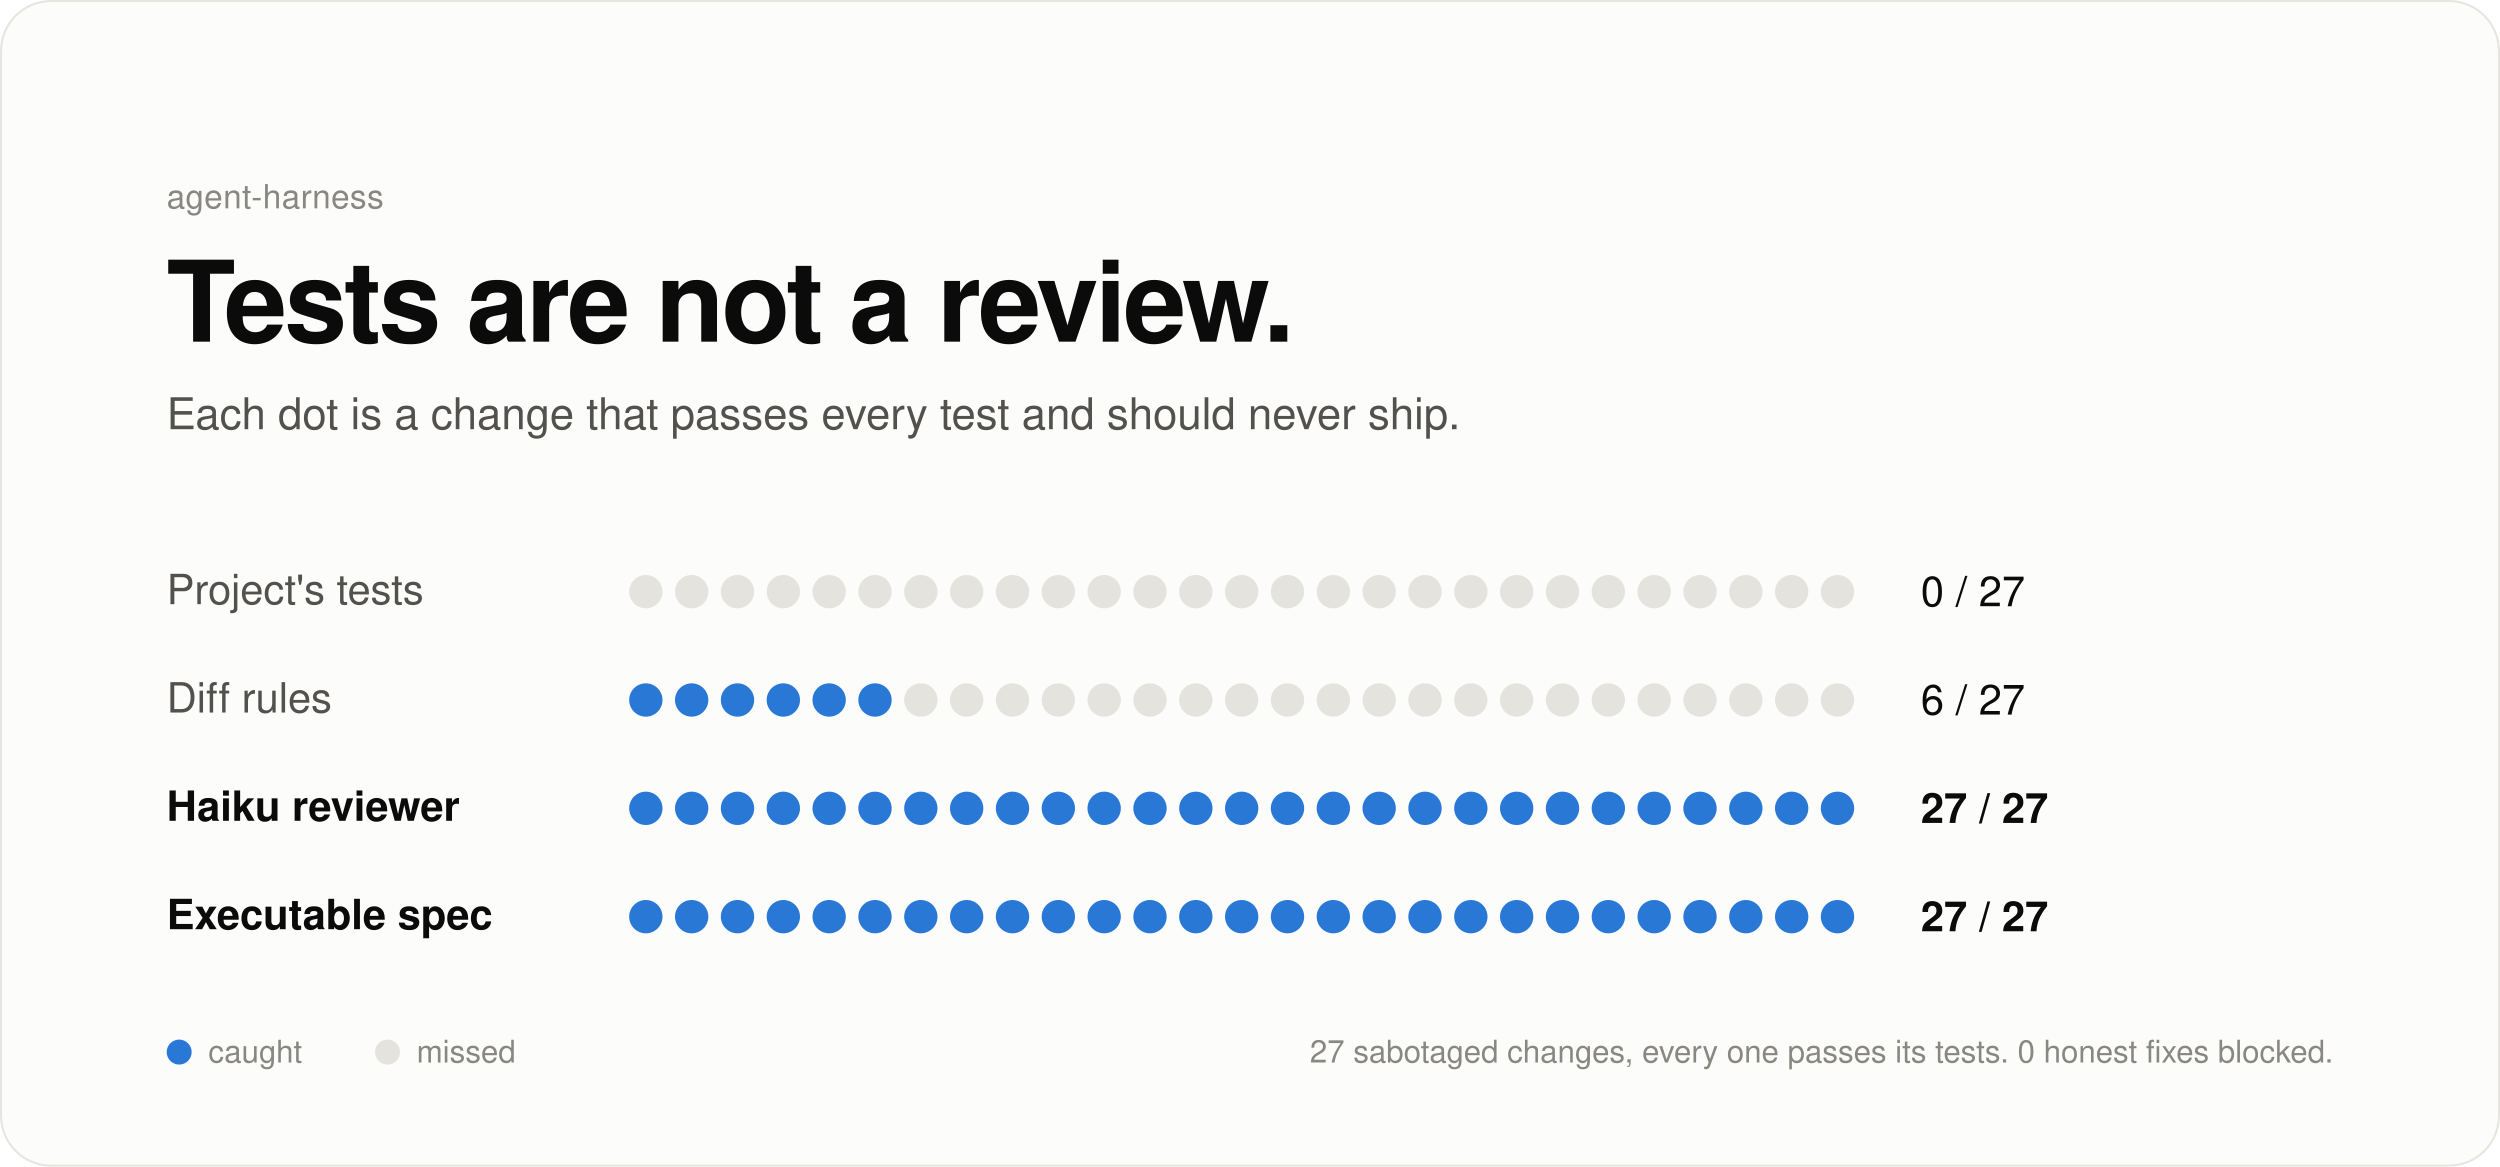
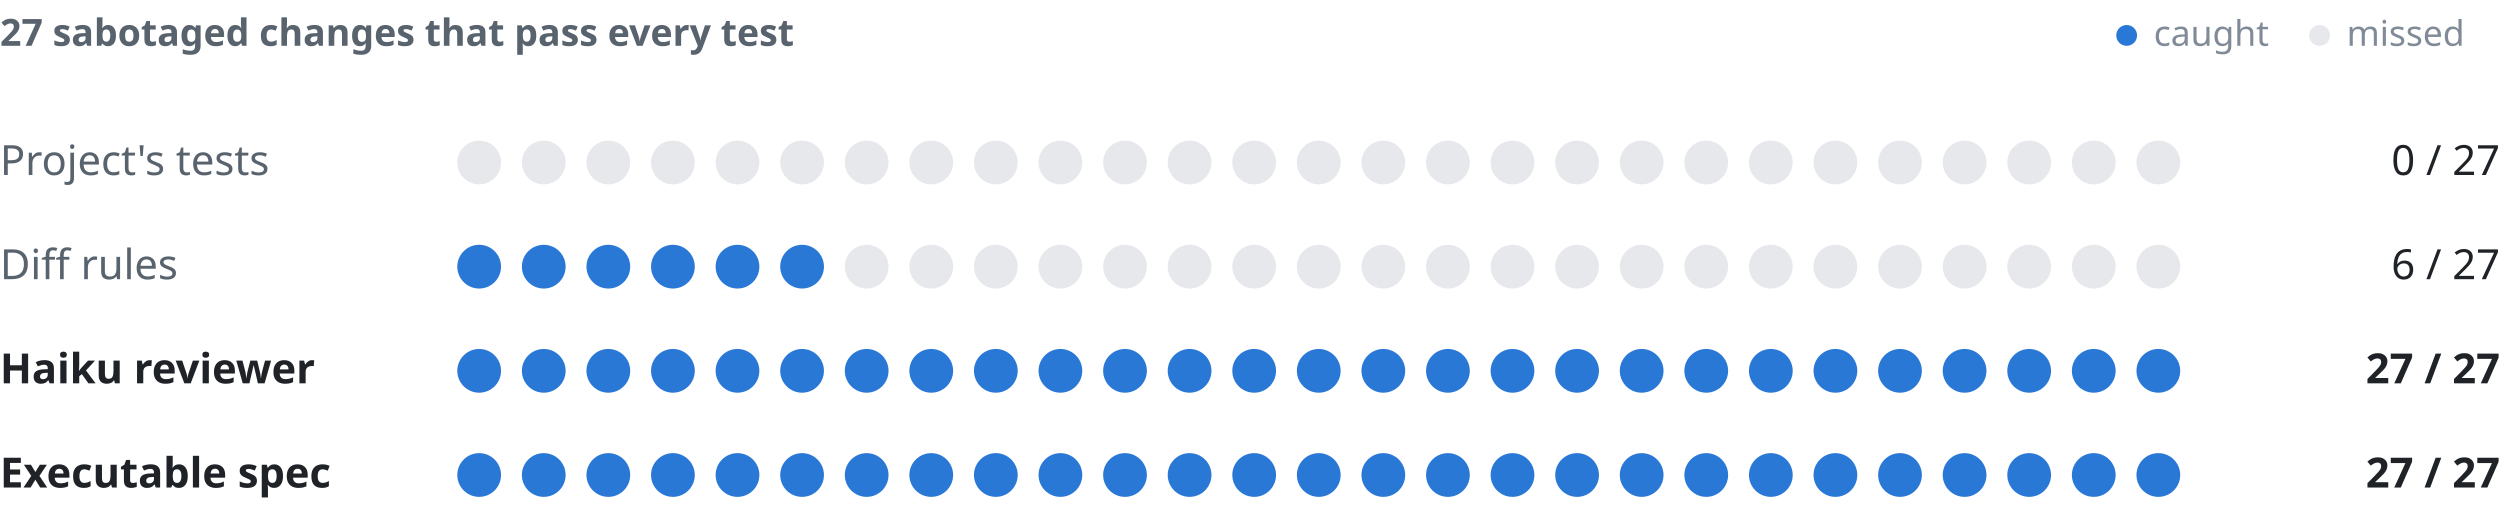
- <svg xmlns="http://www.w3.org/2000/svg" viewBox="0 0 1200 560" width="1200" height="560" role="img" aria-label="Tests caught 0 of 27 sabotaged changes, diff rules 6, a Haiku reviewer 27, and an executable spec 27.">
-   <rect x="0.5" y="0.5" width="1199" height="559" rx="24" fill="#fcfcfb" stroke="#e6e5df" />
-   <text x="80" y="100" font-family="system-ui, -apple-system, 'Segoe UI', Helvetica, Arial, sans-serif" font-size="16" font-weight="500" fill="#898781" text-anchor="start" letter-spacing="0.2">agent-harness</text>
-   <text x="80" y="164" font-family="system-ui, -apple-system, 'Segoe UI', Helvetica, Arial, sans-serif" font-size="54" font-weight="700" fill="#0b0b0b" text-anchor="start" letter-spacing="-1.4">Tests are not a review.</text>
-   <text x="80" y="206" font-family="system-ui, -apple-system, 'Segoe UI', Helvetica, Arial, sans-serif" font-size="21" font-weight="400" fill="#52514e" text-anchor="start">Each dot is a change that passes every test and should never ship.</text>
-   <text x="80" y="290" font-family="system-ui, -apple-system, 'Segoe UI', Helvetica, Arial, sans-serif" font-size="20" font-weight="400" fill="#52514e" text-anchor="start">Project's tests</text>
-   <circle cx="310" cy="284" r="8" fill="#e4e3dd" />
-   <circle cx="332" cy="284" r="8" fill="#e4e3dd" />
-   <circle cx="354" cy="284" r="8" fill="#e4e3dd" />
-   <circle cx="376" cy="284" r="8" fill="#e4e3dd" />
-   <circle cx="398" cy="284" r="8" fill="#e4e3dd" />
-   <circle cx="420" cy="284" r="8" fill="#e4e3dd" />
-   <circle cx="442" cy="284" r="8" fill="#e4e3dd" />
-   <circle cx="464" cy="284" r="8" fill="#e4e3dd" />
-   <circle cx="486" cy="284" r="8" fill="#e4e3dd" />
-   <circle cx="508" cy="284" r="8" fill="#e4e3dd" />
-   <circle cx="530" cy="284" r="8" fill="#e4e3dd" />
-   <circle cx="552" cy="284" r="8" fill="#e4e3dd" />
-   <circle cx="574" cy="284" r="8" fill="#e4e3dd" />
-   <circle cx="596" cy="284" r="8" fill="#e4e3dd" />
-   <circle cx="618" cy="284" r="8" fill="#e4e3dd" />
-   <circle cx="640" cy="284" r="8" fill="#e4e3dd" />
-   <circle cx="662" cy="284" r="8" fill="#e4e3dd" />
-   <circle cx="684" cy="284" r="8" fill="#e4e3dd" />
-   <circle cx="706" cy="284" r="8" fill="#e4e3dd" />
-   <circle cx="728" cy="284" r="8" fill="#e4e3dd" />
-   <circle cx="750" cy="284" r="8" fill="#e4e3dd" />
-   <circle cx="772" cy="284" r="8" fill="#e4e3dd" />
-   <circle cx="794" cy="284" r="8" fill="#e4e3dd" />
-   <circle cx="816" cy="284" r="8" fill="#e4e3dd" />
-   <circle cx="838" cy="284" r="8" fill="#e4e3dd" />
-   <circle cx="860" cy="284" r="8" fill="#e4e3dd" />
-   <circle cx="882" cy="284" r="8" fill="#e4e3dd" />
-   <text x="922" y="291" font-family="system-ui, -apple-system, 'Segoe UI', Helvetica, Arial, sans-serif" font-size="20" font-weight="500" fill="#0b0b0b" text-anchor="start">0 / 27</text>
-   <text x="80" y="342" font-family="system-ui, -apple-system, 'Segoe UI', Helvetica, Arial, sans-serif" font-size="20" font-weight="400" fill="#52514e" text-anchor="start">Diff rules</text>
-   <circle cx="310" cy="336" r="8" fill="#2a78d6" />
-   <circle cx="332" cy="336" r="8" fill="#2a78d6" />
-   <circle cx="354" cy="336" r="8" fill="#2a78d6" />
-   <circle cx="376" cy="336" r="8" fill="#2a78d6" />
-   <circle cx="398" cy="336" r="8" fill="#2a78d6" />
-   <circle cx="420" cy="336" r="8" fill="#2a78d6" />
-   <circle cx="442" cy="336" r="8" fill="#e4e3dd" />
-   <circle cx="464" cy="336" r="8" fill="#e4e3dd" />
-   <circle cx="486" cy="336" r="8" fill="#e4e3dd" />
-   <circle cx="508" cy="336" r="8" fill="#e4e3dd" />
-   <circle cx="530" cy="336" r="8" fill="#e4e3dd" />
-   <circle cx="552" cy="336" r="8" fill="#e4e3dd" />
-   <circle cx="574" cy="336" r="8" fill="#e4e3dd" />
-   <circle cx="596" cy="336" r="8" fill="#e4e3dd" />
-   <circle cx="618" cy="336" r="8" fill="#e4e3dd" />
-   <circle cx="640" cy="336" r="8" fill="#e4e3dd" />
-   <circle cx="662" cy="336" r="8" fill="#e4e3dd" />
-   <circle cx="684" cy="336" r="8" fill="#e4e3dd" />
-   <circle cx="706" cy="336" r="8" fill="#e4e3dd" />
-   <circle cx="728" cy="336" r="8" fill="#e4e3dd" />
-   <circle cx="750" cy="336" r="8" fill="#e4e3dd" />
-   <circle cx="772" cy="336" r="8" fill="#e4e3dd" />
-   <circle cx="794" cy="336" r="8" fill="#e4e3dd" />
-   <circle cx="816" cy="336" r="8" fill="#e4e3dd" />
-   <circle cx="838" cy="336" r="8" fill="#e4e3dd" />
-   <circle cx="860" cy="336" r="8" fill="#e4e3dd" />
-   <circle cx="882" cy="336" r="8" fill="#e4e3dd" />
-   <text x="922" y="343" font-family="system-ui, -apple-system, 'Segoe UI', Helvetica, Arial, sans-serif" font-size="20" font-weight="500" fill="#0b0b0b" text-anchor="start">6 / 27</text>
-   <text x="80" y="394" font-family="system-ui, -apple-system, 'Segoe UI', Helvetica, Arial, sans-serif" font-size="20" font-weight="600" fill="#0b0b0b" text-anchor="start">Haiku reviewer</text>
-   <circle cx="310" cy="388" r="8" fill="#2a78d6" />
-   <circle cx="332" cy="388" r="8" fill="#2a78d6" />
-   <circle cx="354" cy="388" r="8" fill="#2a78d6" />
-   <circle cx="376" cy="388" r="8" fill="#2a78d6" />
-   <circle cx="398" cy="388" r="8" fill="#2a78d6" />
-   <circle cx="420" cy="388" r="8" fill="#2a78d6" />
-   <circle cx="442" cy="388" r="8" fill="#2a78d6" />
-   <circle cx="464" cy="388" r="8" fill="#2a78d6" />
-   <circle cx="486" cy="388" r="8" fill="#2a78d6" />
-   <circle cx="508" cy="388" r="8" fill="#2a78d6" />
-   <circle cx="530" cy="388" r="8" fill="#2a78d6" />
-   <circle cx="552" cy="388" r="8" fill="#2a78d6" />
-   <circle cx="574" cy="388" r="8" fill="#2a78d6" />
-   <circle cx="596" cy="388" r="8" fill="#2a78d6" />
-   <circle cx="618" cy="388" r="8" fill="#2a78d6" />
-   <circle cx="640" cy="388" r="8" fill="#2a78d6" />
-   <circle cx="662" cy="388" r="8" fill="#2a78d6" />
-   <circle cx="684" cy="388" r="8" fill="#2a78d6" />
-   <circle cx="706" cy="388" r="8" fill="#2a78d6" />
-   <circle cx="728" cy="388" r="8" fill="#2a78d6" />
-   <circle cx="750" cy="388" r="8" fill="#2a78d6" />
-   <circle cx="772" cy="388" r="8" fill="#2a78d6" />
-   <circle cx="794" cy="388" r="8" fill="#2a78d6" />
-   <circle cx="816" cy="388" r="8" fill="#2a78d6" />
-   <circle cx="838" cy="388" r="8" fill="#2a78d6" />
-   <circle cx="860" cy="388" r="8" fill="#2a78d6" />
-   <circle cx="882" cy="388" r="8" fill="#2a78d6" />
-   <text x="922" y="395" font-family="system-ui, -apple-system, 'Segoe UI', Helvetica, Arial, sans-serif" font-size="20" font-weight="700" fill="#0b0b0b" text-anchor="start">27 / 27</text>
-   <text x="80" y="446" font-family="system-ui, -apple-system, 'Segoe UI', Helvetica, Arial, sans-serif" font-size="20" font-weight="600" fill="#0b0b0b" text-anchor="start">Executable spec</text>
-   <circle cx="310" cy="440" r="8" fill="#2a78d6" />
-   <circle cx="332" cy="440" r="8" fill="#2a78d6" />
-   <circle cx="354" cy="440" r="8" fill="#2a78d6" />
-   <circle cx="376" cy="440" r="8" fill="#2a78d6" />
-   <circle cx="398" cy="440" r="8" fill="#2a78d6" />
-   <circle cx="420" cy="440" r="8" fill="#2a78d6" />
-   <circle cx="442" cy="440" r="8" fill="#2a78d6" />
-   <circle cx="464" cy="440" r="8" fill="#2a78d6" />
-   <circle cx="486" cy="440" r="8" fill="#2a78d6" />
-   <circle cx="508" cy="440" r="8" fill="#2a78d6" />
-   <circle cx="530" cy="440" r="8" fill="#2a78d6" />
-   <circle cx="552" cy="440" r="8" fill="#2a78d6" />
-   <circle cx="574" cy="440" r="8" fill="#2a78d6" />
-   <circle cx="596" cy="440" r="8" fill="#2a78d6" />
-   <circle cx="618" cy="440" r="8" fill="#2a78d6" />
-   <circle cx="640" cy="440" r="8" fill="#2a78d6" />
-   <circle cx="662" cy="440" r="8" fill="#2a78d6" />
-   <circle cx="684" cy="440" r="8" fill="#2a78d6" />
-   <circle cx="706" cy="440" r="8" fill="#2a78d6" />
-   <circle cx="728" cy="440" r="8" fill="#2a78d6" />
-   <circle cx="750" cy="440" r="8" fill="#2a78d6" />
-   <circle cx="772" cy="440" r="8" fill="#2a78d6" />
-   <circle cx="794" cy="440" r="8" fill="#2a78d6" />
-   <circle cx="816" cy="440" r="8" fill="#2a78d6" />
-   <circle cx="838" cy="440" r="8" fill="#2a78d6" />
-   <circle cx="860" cy="440" r="8" fill="#2a78d6" />
-   <circle cx="882" cy="440" r="8" fill="#2a78d6" />
-   <text x="922" y="447" font-family="system-ui, -apple-system, 'Segoe UI', Helvetica, Arial, sans-serif" font-size="20" font-weight="700" fill="#0b0b0b" text-anchor="start">27 / 27</text>
-   <circle cx="86" cy="505" r="6" fill="#2a78d6" />
-   <text x="100" y="510" font-family="system-ui, -apple-system, 'Segoe UI', Helvetica, Arial, sans-serif" font-size="15" font-weight="400" fill="#898781" text-anchor="start">caught</text>
-   <circle cx="186" cy="505" r="6" fill="#e4e3dd" />
-   <text x="200" y="510" font-family="system-ui, -apple-system, 'Segoe UI', Helvetica, Arial, sans-serif" font-size="15" font-weight="400" fill="#898781" text-anchor="start">missed</text>
-   <text x="1120" y="510" font-family="system-ui, -apple-system, 'Segoe UI', Helvetica, Arial, sans-serif" font-size="15" font-weight="400" fill="#898781" text-anchor="end">27 sabotaged changes, every one passes its tests. 0 honest fixes blocked.</text>
+ <svg xmlns="http://www.w3.org/2000/svg" viewBox="0 0 1200 250" width="1200" height="250" role="img" aria-label="Of 27 sabotaged changes that pass every test: the project's tests catch 0, diff rules 6, a Haiku reviewer 27, an executable spec 27.">
+   <text x="0" y="22" font-family="-apple-system, BlinkMacSystemFont, 'Segoe UI', 'Noto Sans', Helvetica, Arial, sans-serif" font-size="18" font-weight="600" fill="#59636e" text-anchor="start" style="font-variant-numeric: tabular-nums">27 sabotaged changes that pass every test</text>
+   <circle cx="1113.4" cy="17" r="5" fill="#e6e8eb" />
+   <text x="1126.4" y="22" font-family="-apple-system, BlinkMacSystemFont, 'Segoe UI', 'Noto Sans', Helvetica, Arial, sans-serif" font-size="17" font-weight="400" fill="#818b98" text-anchor="start" style="font-variant-numeric: tabular-nums">missed</text>
+   <circle cx="1020.8" cy="17" r="5" fill="#2a78d6" />
+   <text x="1033.8" y="22" font-family="-apple-system, BlinkMacSystemFont, 'Segoe UI', 'Noto Sans', Helvetica, Arial, sans-serif" font-size="17" font-weight="400" fill="#818b98" text-anchor="start" style="font-variant-numeric: tabular-nums">caught</text>
+   <text x="0" y="84" font-family="-apple-system, BlinkMacSystemFont, 'Segoe UI', 'Noto Sans', Helvetica, Arial, sans-serif" font-size="20" font-weight="400" fill="#59636e" text-anchor="start" style="font-variant-numeric: tabular-nums">Project's tests</text>
+   <circle cx="230" cy="78" r="10.5" fill="#e6e8eb" />
+   <circle cx="261" cy="78" r="10.5" fill="#e6e8eb" />
+   <circle cx="292" cy="78" r="10.5" fill="#e6e8eb" />
+   <circle cx="323" cy="78" r="10.5" fill="#e6e8eb" />
+   <circle cx="354" cy="78" r="10.5" fill="#e6e8eb" />
+   <circle cx="385" cy="78" r="10.5" fill="#e6e8eb" />
+   <circle cx="416" cy="78" r="10.5" fill="#e6e8eb" />
+   <circle cx="447" cy="78" r="10.5" fill="#e6e8eb" />
+   <circle cx="478" cy="78" r="10.5" fill="#e6e8eb" />
+   <circle cx="509" cy="78" r="10.5" fill="#e6e8eb" />
+   <circle cx="540" cy="78" r="10.5" fill="#e6e8eb" />
+   <circle cx="571" cy="78" r="10.5" fill="#e6e8eb" />
+   <circle cx="602" cy="78" r="10.5" fill="#e6e8eb" />
+   <circle cx="633" cy="78" r="10.5" fill="#e6e8eb" />
+   <circle cx="664" cy="78" r="10.5" fill="#e6e8eb" />
+   <circle cx="695" cy="78" r="10.5" fill="#e6e8eb" />
+   <circle cx="726" cy="78" r="10.5" fill="#e6e8eb" />
+   <circle cx="757" cy="78" r="10.5" fill="#e6e8eb" />
+   <circle cx="788" cy="78" r="10.5" fill="#e6e8eb" />
+   <circle cx="819" cy="78" r="10.5" fill="#e6e8eb" />
+   <circle cx="850" cy="78" r="10.5" fill="#e6e8eb" />
+   <circle cx="881" cy="78" r="10.5" fill="#e6e8eb" />
+   <circle cx="912" cy="78" r="10.5" fill="#e6e8eb" />
+   <circle cx="943" cy="78" r="10.5" fill="#e6e8eb" />
+   <circle cx="974" cy="78" r="10.5" fill="#e6e8eb" />
+   <circle cx="1005" cy="78" r="10.5" fill="#e6e8eb" />
+   <circle cx="1036" cy="78" r="10.5" fill="#e6e8eb" />
+   <text x="1200" y="84" font-family="-apple-system, BlinkMacSystemFont, 'Segoe UI', 'Noto Sans', Helvetica, Arial, sans-serif" font-size="20" font-weight="400" fill="#1f2328" text-anchor="end" style="font-variant-numeric: tabular-nums">0 / 27</text>
+   <text x="0" y="134" font-family="-apple-system, BlinkMacSystemFont, 'Segoe UI', 'Noto Sans', Helvetica, Arial, sans-serif" font-size="20" font-weight="400" fill="#59636e" text-anchor="start" style="font-variant-numeric: tabular-nums">Diff rules</text>
+   <circle cx="230" cy="128" r="10.5" fill="#2a78d6" />
+   <circle cx="261" cy="128" r="10.5" fill="#2a78d6" />
+   <circle cx="292" cy="128" r="10.5" fill="#2a78d6" />
+   <circle cx="323" cy="128" r="10.5" fill="#2a78d6" />
+   <circle cx="354" cy="128" r="10.5" fill="#2a78d6" />
+   <circle cx="385" cy="128" r="10.5" fill="#2a78d6" />
+   <circle cx="416" cy="128" r="10.5" fill="#e6e8eb" />
+   <circle cx="447" cy="128" r="10.5" fill="#e6e8eb" />
+   <circle cx="478" cy="128" r="10.5" fill="#e6e8eb" />
+   <circle cx="509" cy="128" r="10.5" fill="#e6e8eb" />
+   <circle cx="540" cy="128" r="10.5" fill="#e6e8eb" />
+   <circle cx="571" cy="128" r="10.5" fill="#e6e8eb" />
+   <circle cx="602" cy="128" r="10.5" fill="#e6e8eb" />
+   <circle cx="633" cy="128" r="10.5" fill="#e6e8eb" />
+   <circle cx="664" cy="128" r="10.5" fill="#e6e8eb" />
+   <circle cx="695" cy="128" r="10.5" fill="#e6e8eb" />
+   <circle cx="726" cy="128" r="10.5" fill="#e6e8eb" />
+   <circle cx="757" cy="128" r="10.5" fill="#e6e8eb" />
+   <circle cx="788" cy="128" r="10.5" fill="#e6e8eb" />
+   <circle cx="819" cy="128" r="10.5" fill="#e6e8eb" />
+   <circle cx="850" cy="128" r="10.5" fill="#e6e8eb" />
+   <circle cx="881" cy="128" r="10.5" fill="#e6e8eb" />
+   <circle cx="912" cy="128" r="10.5" fill="#e6e8eb" />
+   <circle cx="943" cy="128" r="10.5" fill="#e6e8eb" />
+   <circle cx="974" cy="128" r="10.5" fill="#e6e8eb" />
+   <circle cx="1005" cy="128" r="10.5" fill="#e6e8eb" />
+   <circle cx="1036" cy="128" r="10.5" fill="#e6e8eb" />
+   <text x="1200" y="134" font-family="-apple-system, BlinkMacSystemFont, 'Segoe UI', 'Noto Sans', Helvetica, Arial, sans-serif" font-size="20" font-weight="400" fill="#1f2328" text-anchor="end" style="font-variant-numeric: tabular-nums">6 / 27</text>
+   <text x="0" y="184" font-family="-apple-system, BlinkMacSystemFont, 'Segoe UI', 'Noto Sans', Helvetica, Arial, sans-serif" font-size="20" font-weight="600" fill="#1f2328" text-anchor="start" style="font-variant-numeric: tabular-nums">Haiku reviewer</text>
+   <circle cx="230" cy="178" r="10.5" fill="#2a78d6" />
+   <circle cx="261" cy="178" r="10.5" fill="#2a78d6" />
+   <circle cx="292" cy="178" r="10.5" fill="#2a78d6" />
+   <circle cx="323" cy="178" r="10.5" fill="#2a78d6" />
+   <circle cx="354" cy="178" r="10.5" fill="#2a78d6" />
+   <circle cx="385" cy="178" r="10.5" fill="#2a78d6" />
+   <circle cx="416" cy="178" r="10.5" fill="#2a78d6" />
+   <circle cx="447" cy="178" r="10.5" fill="#2a78d6" />
+   <circle cx="478" cy="178" r="10.5" fill="#2a78d6" />
+   <circle cx="509" cy="178" r="10.5" fill="#2a78d6" />
+   <circle cx="540" cy="178" r="10.5" fill="#2a78d6" />
+   <circle cx="571" cy="178" r="10.5" fill="#2a78d6" />
+   <circle cx="602" cy="178" r="10.5" fill="#2a78d6" />
+   <circle cx="633" cy="178" r="10.5" fill="#2a78d6" />
+   <circle cx="664" cy="178" r="10.5" fill="#2a78d6" />
+   <circle cx="695" cy="178" r="10.5" fill="#2a78d6" />
+   <circle cx="726" cy="178" r="10.5" fill="#2a78d6" />
+   <circle cx="757" cy="178" r="10.5" fill="#2a78d6" />
+   <circle cx="788" cy="178" r="10.5" fill="#2a78d6" />
+   <circle cx="819" cy="178" r="10.5" fill="#2a78d6" />
+   <circle cx="850" cy="178" r="10.5" fill="#2a78d6" />
+   <circle cx="881" cy="178" r="10.5" fill="#2a78d6" />
+   <circle cx="912" cy="178" r="10.5" fill="#2a78d6" />
+   <circle cx="943" cy="178" r="10.5" fill="#2a78d6" />
+   <circle cx="974" cy="178" r="10.5" fill="#2a78d6" />
+   <circle cx="1005" cy="178" r="10.5" fill="#2a78d6" />
+   <circle cx="1036" cy="178" r="10.5" fill="#2a78d6" />
+   <text x="1200" y="184" font-family="-apple-system, BlinkMacSystemFont, 'Segoe UI', 'Noto Sans', Helvetica, Arial, sans-serif" font-size="20" font-weight="600" fill="#1f2328" text-anchor="end" style="font-variant-numeric: tabular-nums">27 / 27</text>
+   <text x="0" y="234" font-family="-apple-system, BlinkMacSystemFont, 'Segoe UI', 'Noto Sans', Helvetica, Arial, sans-serif" font-size="20" font-weight="600" fill="#1f2328" text-anchor="start" style="font-variant-numeric: tabular-nums">Executable spec</text>
+   <circle cx="230" cy="228" r="10.5" fill="#2a78d6" />
+   <circle cx="261" cy="228" r="10.5" fill="#2a78d6" />
+   <circle cx="292" cy="228" r="10.5" fill="#2a78d6" />
+   <circle cx="323" cy="228" r="10.5" fill="#2a78d6" />
+   <circle cx="354" cy="228" r="10.5" fill="#2a78d6" />
+   <circle cx="385" cy="228" r="10.5" fill="#2a78d6" />
+   <circle cx="416" cy="228" r="10.5" fill="#2a78d6" />
+   <circle cx="447" cy="228" r="10.5" fill="#2a78d6" />
+   <circle cx="478" cy="228" r="10.5" fill="#2a78d6" />
+   <circle cx="509" cy="228" r="10.5" fill="#2a78d6" />
+   <circle cx="540" cy="228" r="10.5" fill="#2a78d6" />
+   <circle cx="571" cy="228" r="10.5" fill="#2a78d6" />
+   <circle cx="602" cy="228" r="10.5" fill="#2a78d6" />
+   <circle cx="633" cy="228" r="10.5" fill="#2a78d6" />
+   <circle cx="664" cy="228" r="10.5" fill="#2a78d6" />
+   <circle cx="695" cy="228" r="10.5" fill="#2a78d6" />
+   <circle cx="726" cy="228" r="10.5" fill="#2a78d6" />
+   <circle cx="757" cy="228" r="10.5" fill="#2a78d6" />
+   <circle cx="788" cy="228" r="10.5" fill="#2a78d6" />
+   <circle cx="819" cy="228" r="10.5" fill="#2a78d6" />
+   <circle cx="850" cy="228" r="10.5" fill="#2a78d6" />
+   <circle cx="881" cy="228" r="10.5" fill="#2a78d6" />
+   <circle cx="912" cy="228" r="10.5" fill="#2a78d6" />
+   <circle cx="943" cy="228" r="10.5" fill="#2a78d6" />
+   <circle cx="974" cy="228" r="10.5" fill="#2a78d6" />
+   <circle cx="1005" cy="228" r="10.5" fill="#2a78d6" />
+   <circle cx="1036" cy="228" r="10.5" fill="#2a78d6" />
+   <text x="1200" y="234" font-family="-apple-system, BlinkMacSystemFont, 'Segoe UI', 'Noto Sans', Helvetica, Arial, sans-serif" font-size="20" font-weight="600" fill="#1f2328" text-anchor="end" style="font-variant-numeric: tabular-nums">27 / 27</text>
</svg>
